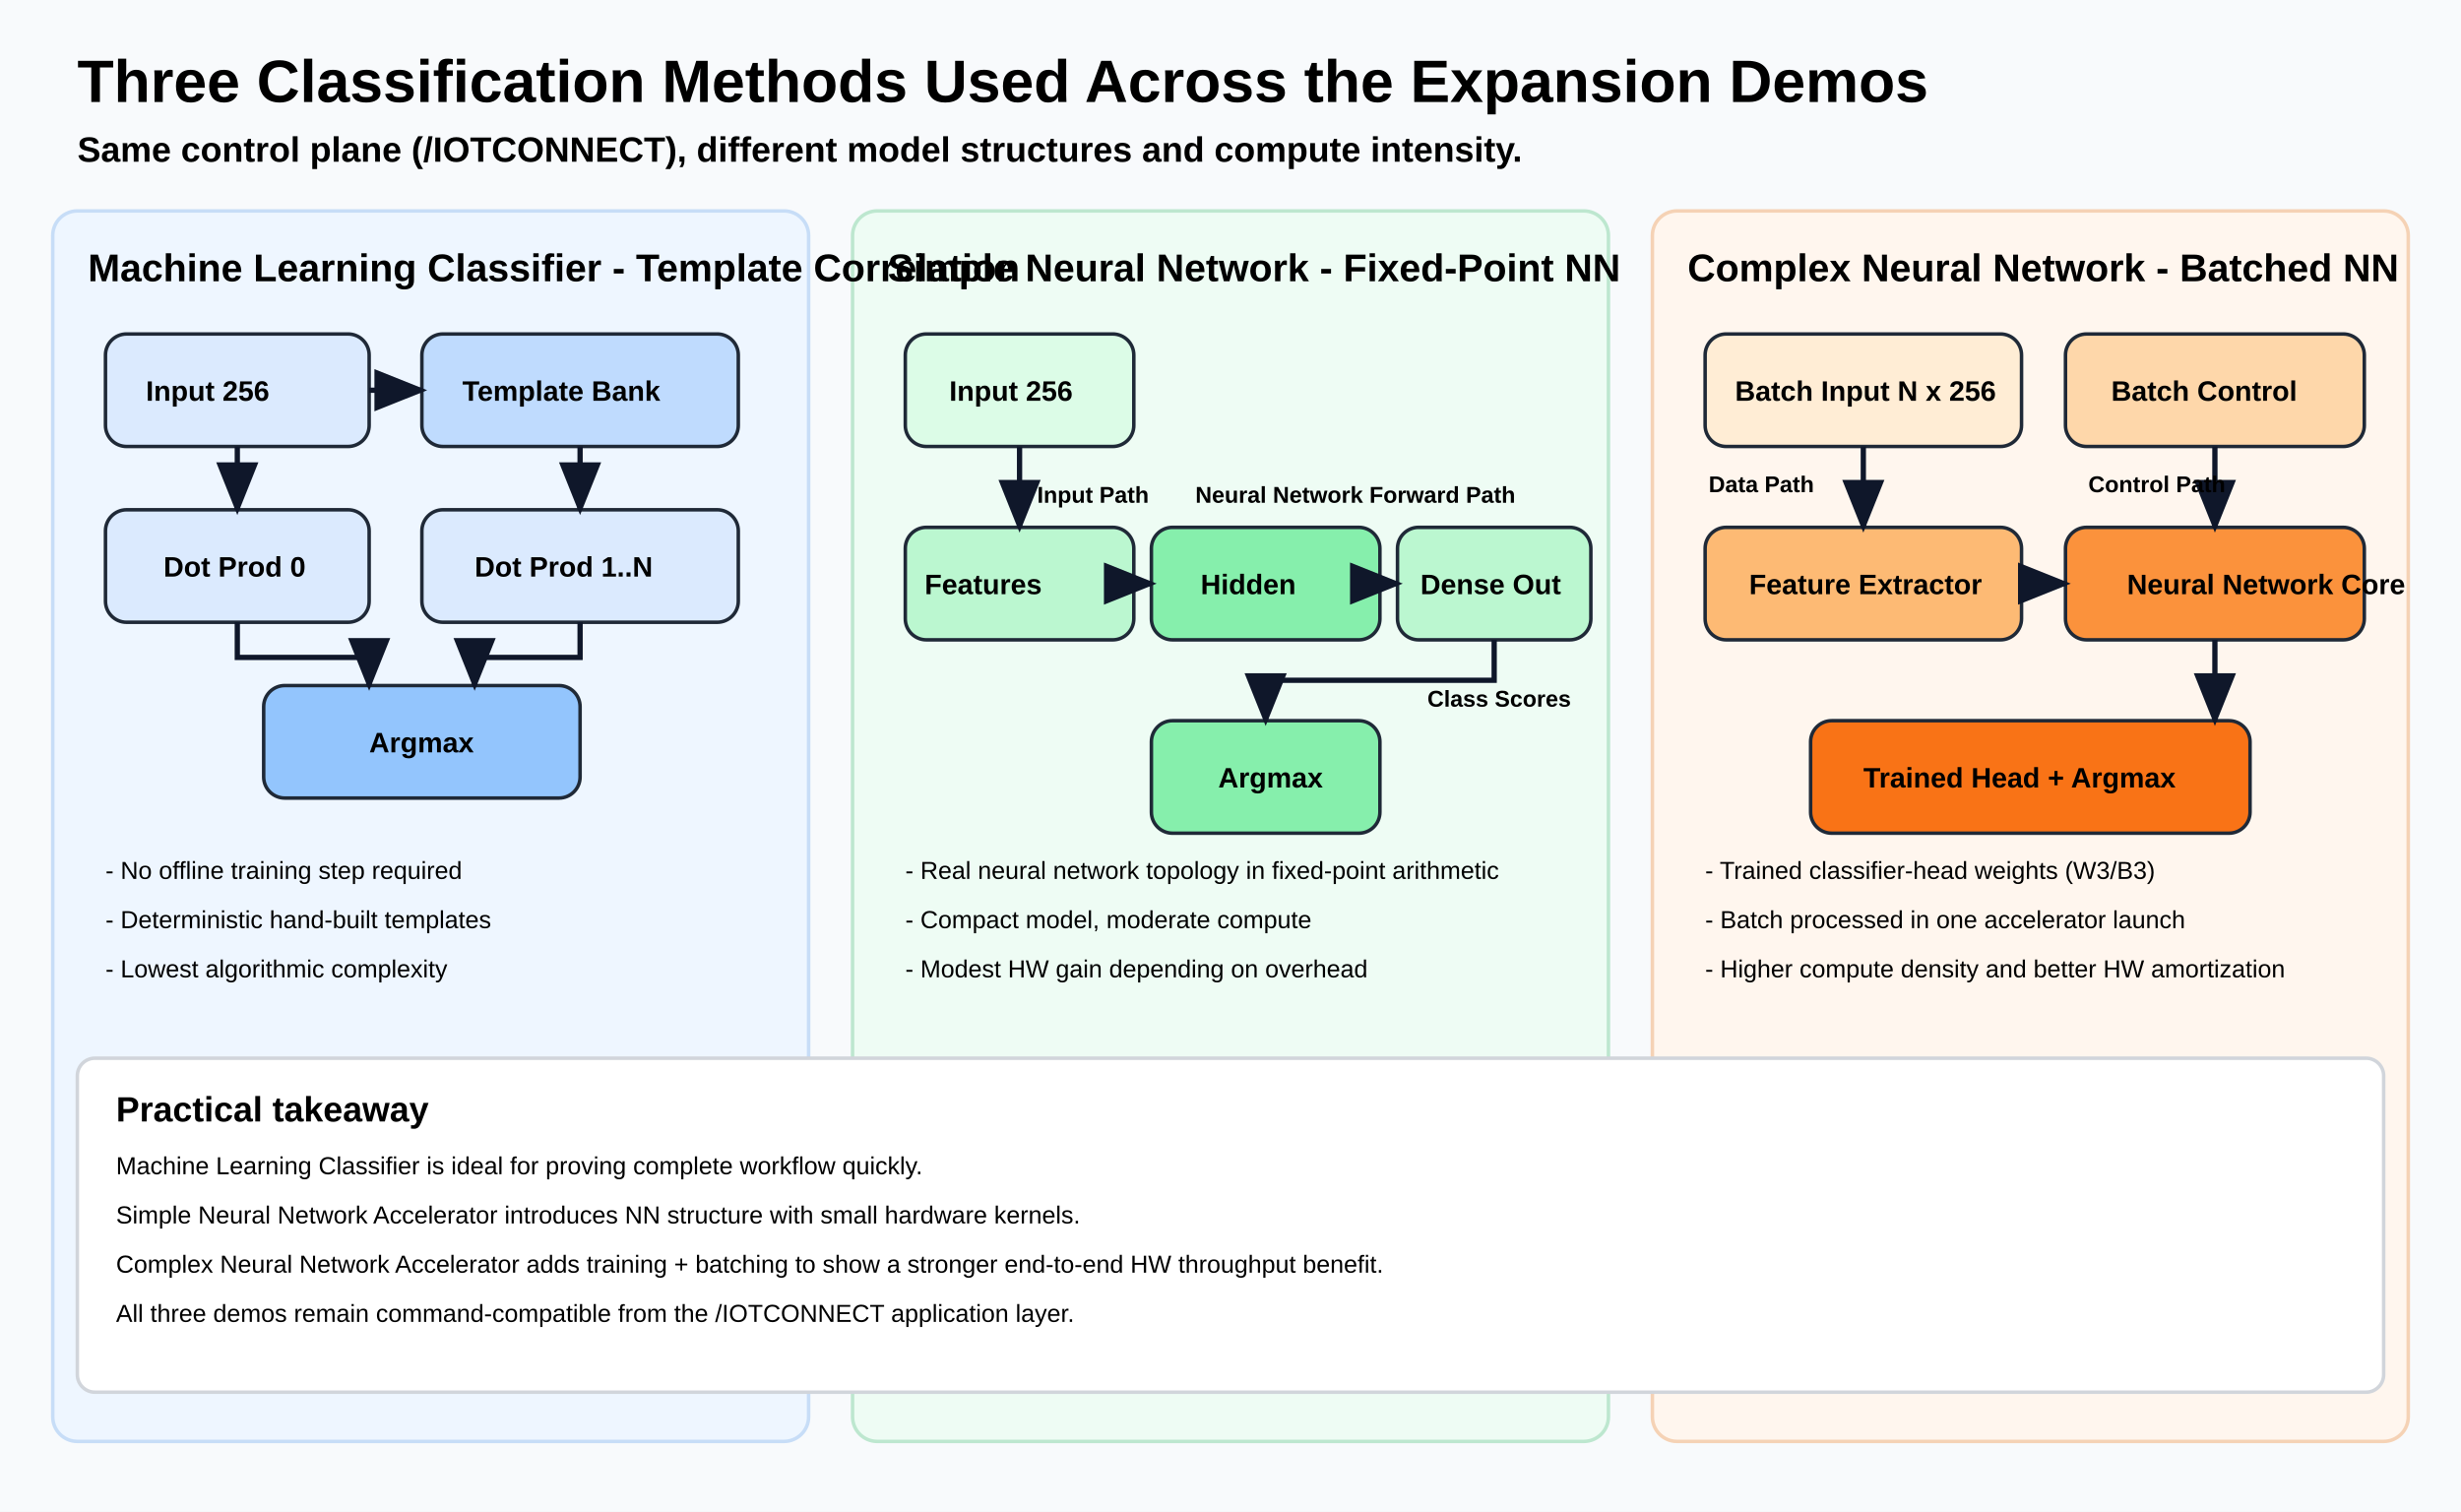
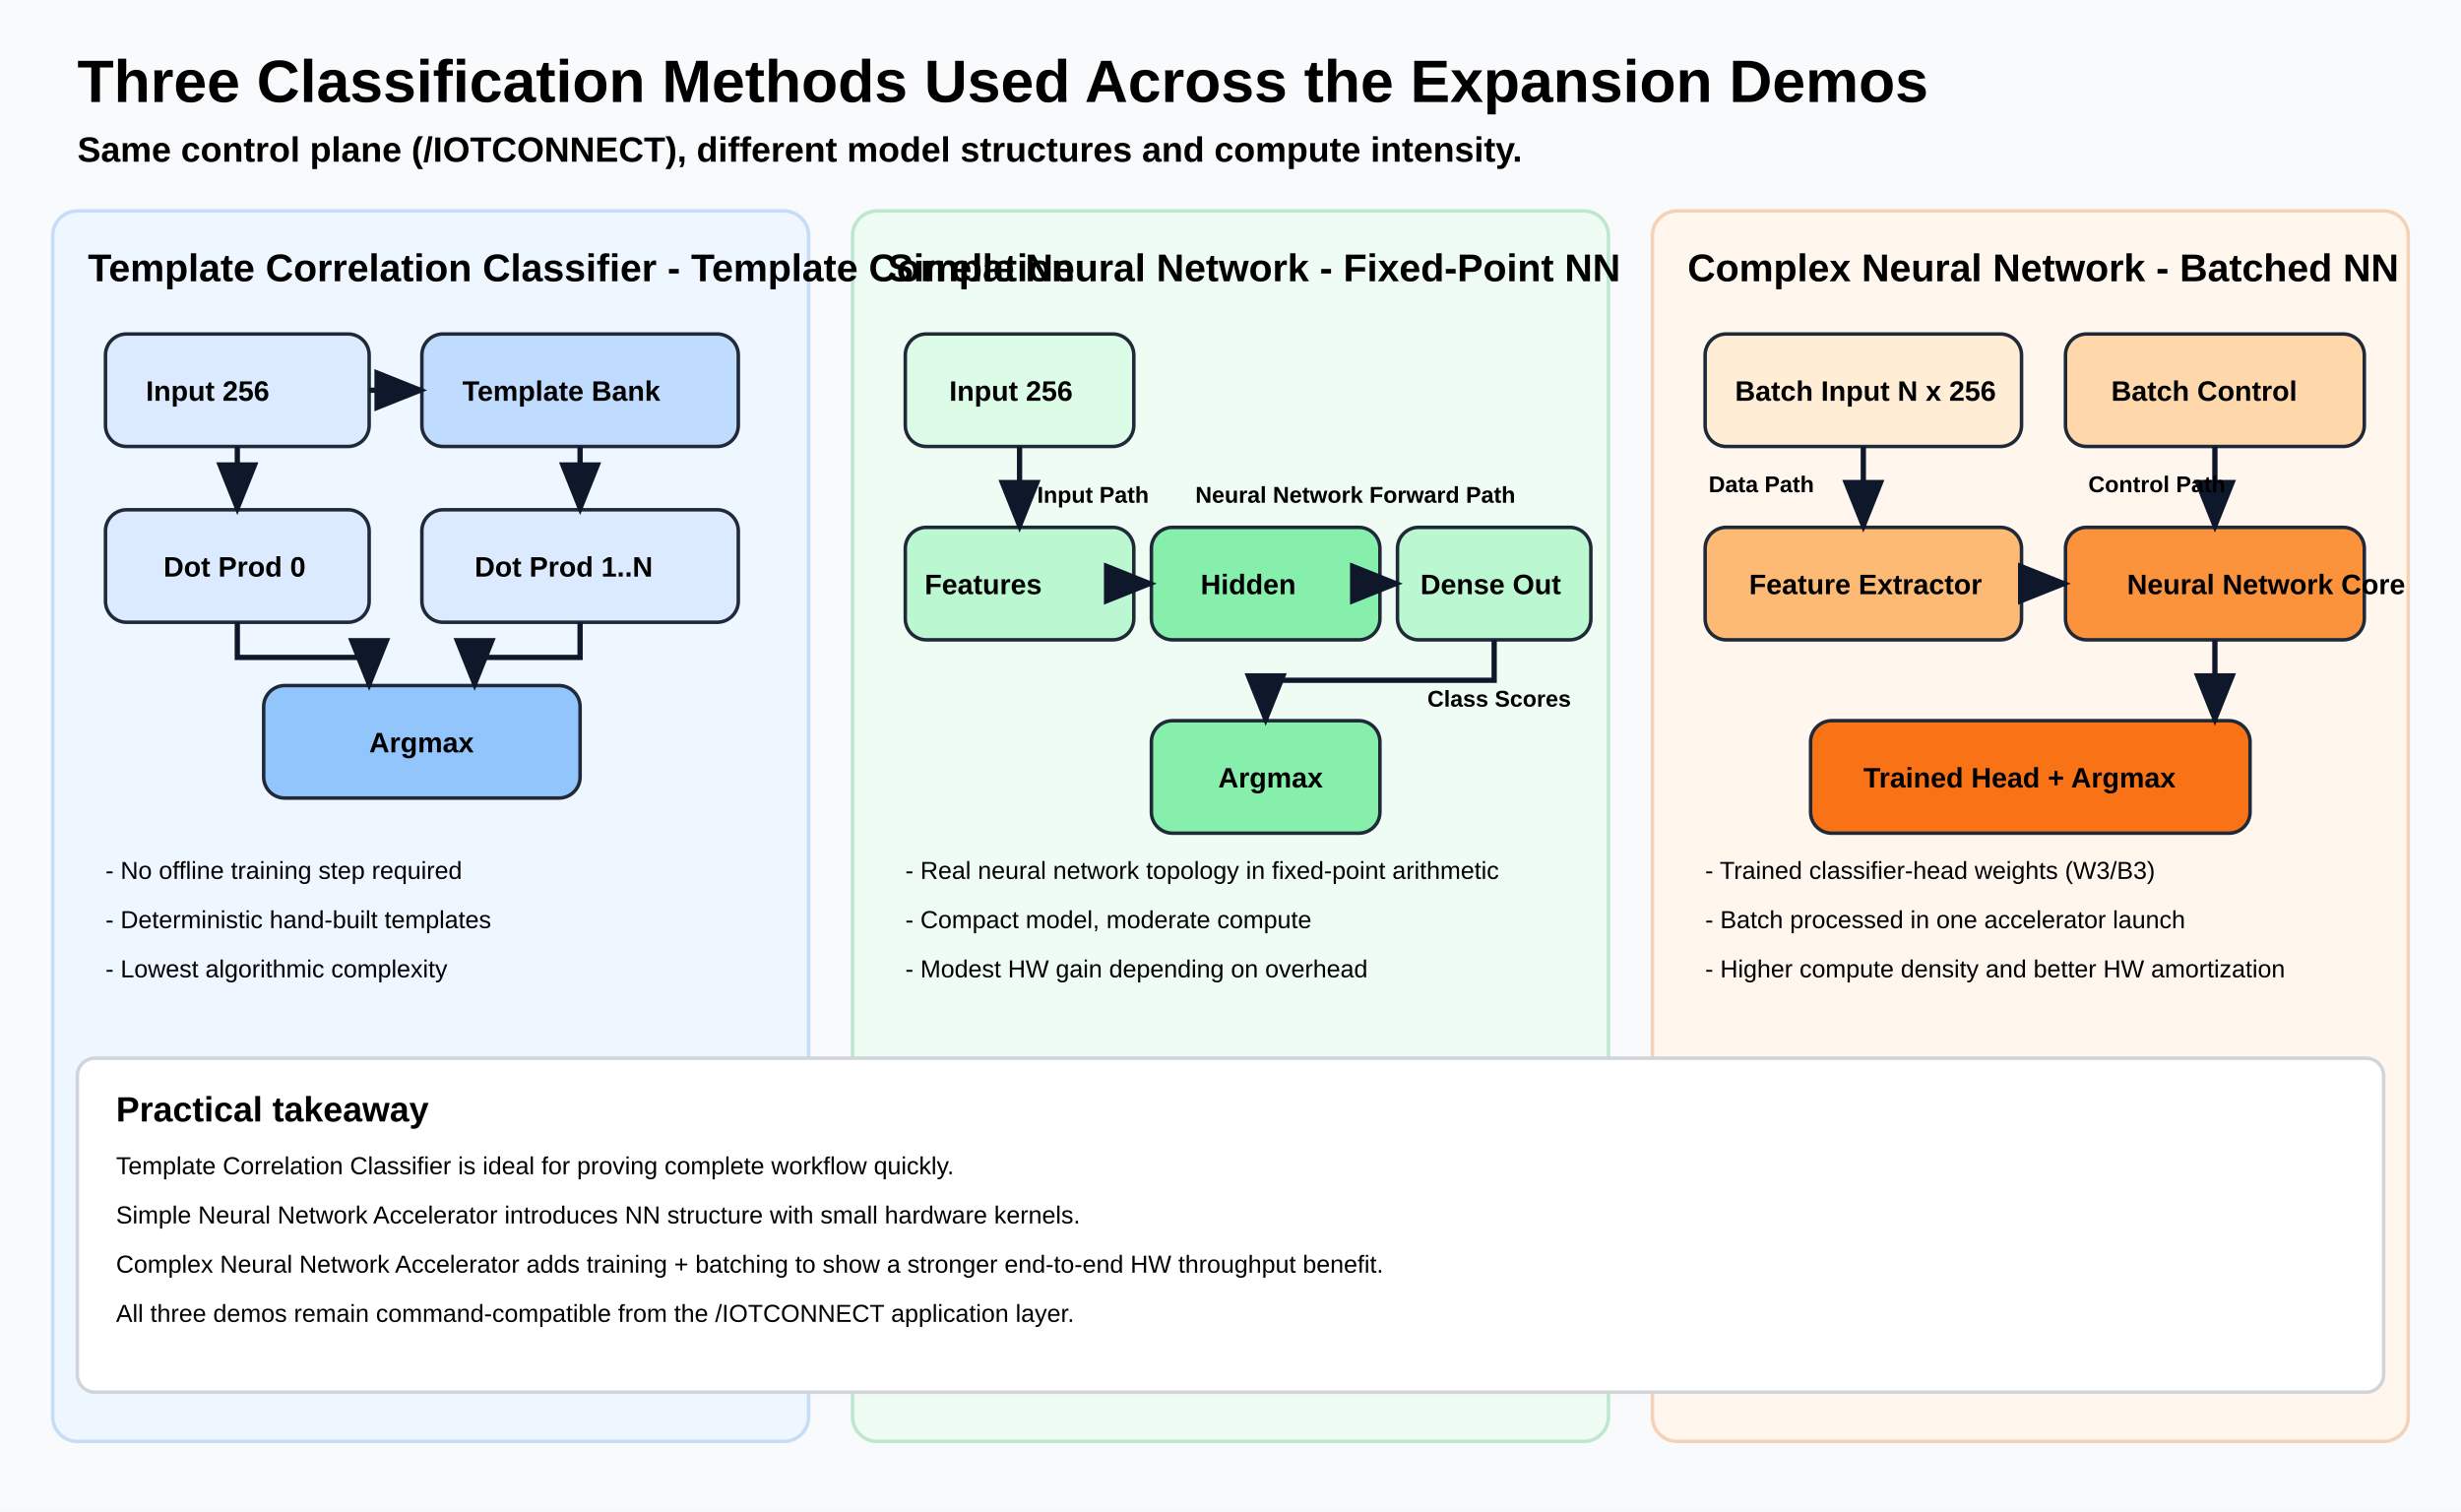
<svg xmlns="http://www.w3.org/2000/svg" width="1400" height="860" viewBox="0 0 1400 860">
  <defs>
    <style>
      .title { font: 700 34px 'Segoe UI', Arial, sans-serif; fill: #000000; }
      .subtitle { font: 600 20px 'Segoe UI', Arial, sans-serif; fill: #000000; }
      .track { font: 700 22px 'Segoe UI', Arial, sans-serif; fill: #000000; }
      .label { font: 600 16px 'Segoe UI', Arial, sans-serif; fill: #000000; }
      .small { font: 500 14px 'Segoe UI', Arial, sans-serif; fill: #000000; }
      .pathnote { font: 600 13px 'Segoe UI', Arial, sans-serif; fill: #000000; }
      .box { stroke: #1f2937; stroke-width: 2; rx: 12; ry: 12; }
      .arrow { stroke: #0f172a; stroke-width: 3; fill: none; marker-end: url(#arrow); }
    </style>
    <marker id="arrow" markerWidth="10" markerHeight="8" refX="9" refY="4" orient="auto">
      <path d="M0,0 L10,4 L0,8 z" fill="#0f172a" />
    </marker>
  </defs>
  <rect x="0" y="0" width="1400" height="860" fill="#f8fafc" />
  <text x="44" y="58" class="title">Three Classification Methods Used Across the Expansion Demos</text>
  <text x="44" y="92" class="subtitle">Same control plane (/IOTCONNECT), different model structures and compute intensity.</text>
  <rect x="30" y="120" width="430" height="700" fill="#eef6ff" stroke="#c7ddf7" stroke-width="2" rx="14" />
  <rect x="485" y="120" width="430" height="700" fill="#eefcf4" stroke="#bde7cf" stroke-width="2" rx="14" />
  <rect x="940" y="120" width="430" height="700" fill="#fff6ee" stroke="#f5d2b5" stroke-width="2" rx="14" />
-   <text x="50" y="160" class="track">Machine Learning Classifier - Template Correlation</text>
+   <text x="50" y="160" class="track">Template Correlation Classifier - Template Correlation</text>
  <rect class="box" x="60" y="190" width="150" height="64" fill="#dbeafe" />
  <text x="83" y="228" class="label">Input 256</text>
  <rect class="box" x="240" y="190" width="180" height="64" fill="#bfdbfe" />
  <text x="263" y="228" class="label">Template Bank</text>
  <rect class="box" x="60" y="290" width="150" height="64" fill="#dbeafe" />
  <text x="93" y="328" class="label">Dot Prod 0</text>
  <rect class="box" x="240" y="290" width="180" height="64" fill="#dbeafe" />
  <text x="270" y="328" class="label">Dot Prod 1..N</text>
  <rect class="box" x="150" y="390" width="180" height="64" fill="#93c5fd" />
  <text x="210" y="428" class="label">Argmax</text>
  <line class="arrow" x1="210" y1="222" x2="240" y2="222" />
  <line class="arrow" x1="135" y1="254" x2="135" y2="290" />
  <line class="arrow" x1="330" y1="254" x2="330" y2="290" />
  <polyline class="arrow" points="135,354 135,374 210,374 210,390" />
  <polyline class="arrow" points="330,354 330,374 270,374 270,390" />
  <text x="60" y="500" class="small">- No offline training step required</text>
  <text x="60" y="528" class="small">- Deterministic hand-built templates</text>
  <text x="60" y="556" class="small">- Lowest algorithmic complexity</text>
  <text x="505" y="160" class="track">Simple Neural Network - Fixed-Point NN</text>
  <rect class="box" x="515" y="190" width="130" height="64" fill="#dcfce7" />
  <text x="540" y="228" class="label">Input 256</text>
  <rect class="box" x="515" y="300" width="130" height="64" fill="#bbf7d0" />
  <text x="526" y="338" class="label">Features</text>
  <rect class="box" x="655" y="300" width="130" height="64" fill="#86efac" />
  <text x="683" y="338" class="label">Hidden</text>
  <rect class="box" x="795" y="300" width="110" height="64" fill="#bbf7d0" />
  <text x="808" y="338" class="label">Dense Out</text>
  <rect class="box" x="655" y="410" width="130" height="64" fill="#86efac" />
  <text x="693" y="448" class="label">Argmax</text>
  <line class="arrow" x1="580" y1="254" x2="580" y2="300" />
  <line class="arrow" x1="645" y1="332" x2="655" y2="332" />
  <line class="arrow" x1="785" y1="332" x2="795" y2="332" />
  <polyline class="arrow" points="850,364 850,387 720,387 720,410" />
  <text x="590" y="286" class="pathnote">Input Path</text>
  <text x="680" y="286" class="pathnote">Neural Network Forward Path</text>
  <text x="812" y="402" class="pathnote">Class Scores</text>
  <text x="515" y="500" class="small">- Real neural network topology in fixed-point arithmetic</text>
  <text x="515" y="528" class="small">- Compact model, moderate compute</text>
  <text x="515" y="556" class="small">- Modest HW gain depending on overhead</text>
  <text x="960" y="160" class="track">Complex Neural Network - Batched NN</text>
  <rect class="box" x="970" y="190" width="180" height="64" fill="#ffedd5" />
  <text x="987" y="228" class="label">Batch Input N x 256</text>
  <rect class="box" x="1175" y="190" width="170" height="64" fill="#fed7aa" />
  <text x="1201" y="228" class="label">Batch Control</text>
  <rect class="box" x="970" y="300" width="180" height="64" fill="#fdba74" />
  <text x="995" y="338" class="label">Feature Extractor</text>
  <rect class="box" x="1175" y="300" width="170" height="64" fill="#fb923c" />
  <text x="1210" y="338" class="label">Neural Network Core</text>
  <rect class="box" x="1030" y="410" width="250" height="64" fill="#f97316" />
  <text x="1060" y="448" class="label">Trained Head + Argmax</text>
  <line class="arrow" x1="1060" y1="254" x2="1060" y2="300" />
  <line class="arrow" x1="1150" y1="332" x2="1175" y2="332" />
  <line class="arrow" x1="1260" y1="364" x2="1260" y2="410" />
  <line class="arrow" x1="1260" y1="254" x2="1260" y2="300" />
  <text x="972" y="280" class="pathnote">Data Path</text>
  <text x="1188" y="280" class="pathnote">Control Path</text>
  <text x="970" y="500" class="small">- Trained classifier-head weights (W3/B3)</text>
  <text x="970" y="528" class="small">- Batch processed in one accelerator launch</text>
  <text x="970" y="556" class="small">- Higher compute density and better HW amortization</text>
  <rect x="44" y="602" width="1312" height="190" fill="#ffffff" stroke="#d1d5db" stroke-width="2" rx="10" />
  <text x="66" y="638" class="subtitle">Practical takeaway</text>
-   <text x="66" y="668" class="small">Machine Learning Classifier is ideal for proving complete workflow quickly.</text>
+   <text x="66" y="668" class="small">Template Correlation Classifier is ideal for proving complete workflow quickly.</text>
  <text x="66" y="696" class="small">Simple Neural Network Accelerator introduces NN structure with small hardware kernels.</text>
  <text x="66" y="724" class="small">Complex Neural Network Accelerator adds training + batching to show a stronger end-to-end HW throughput benefit.</text>
  <text x="66" y="752" class="small">All three demos remain command-compatible from the /IOTCONNECT application layer.</text>
</svg>
